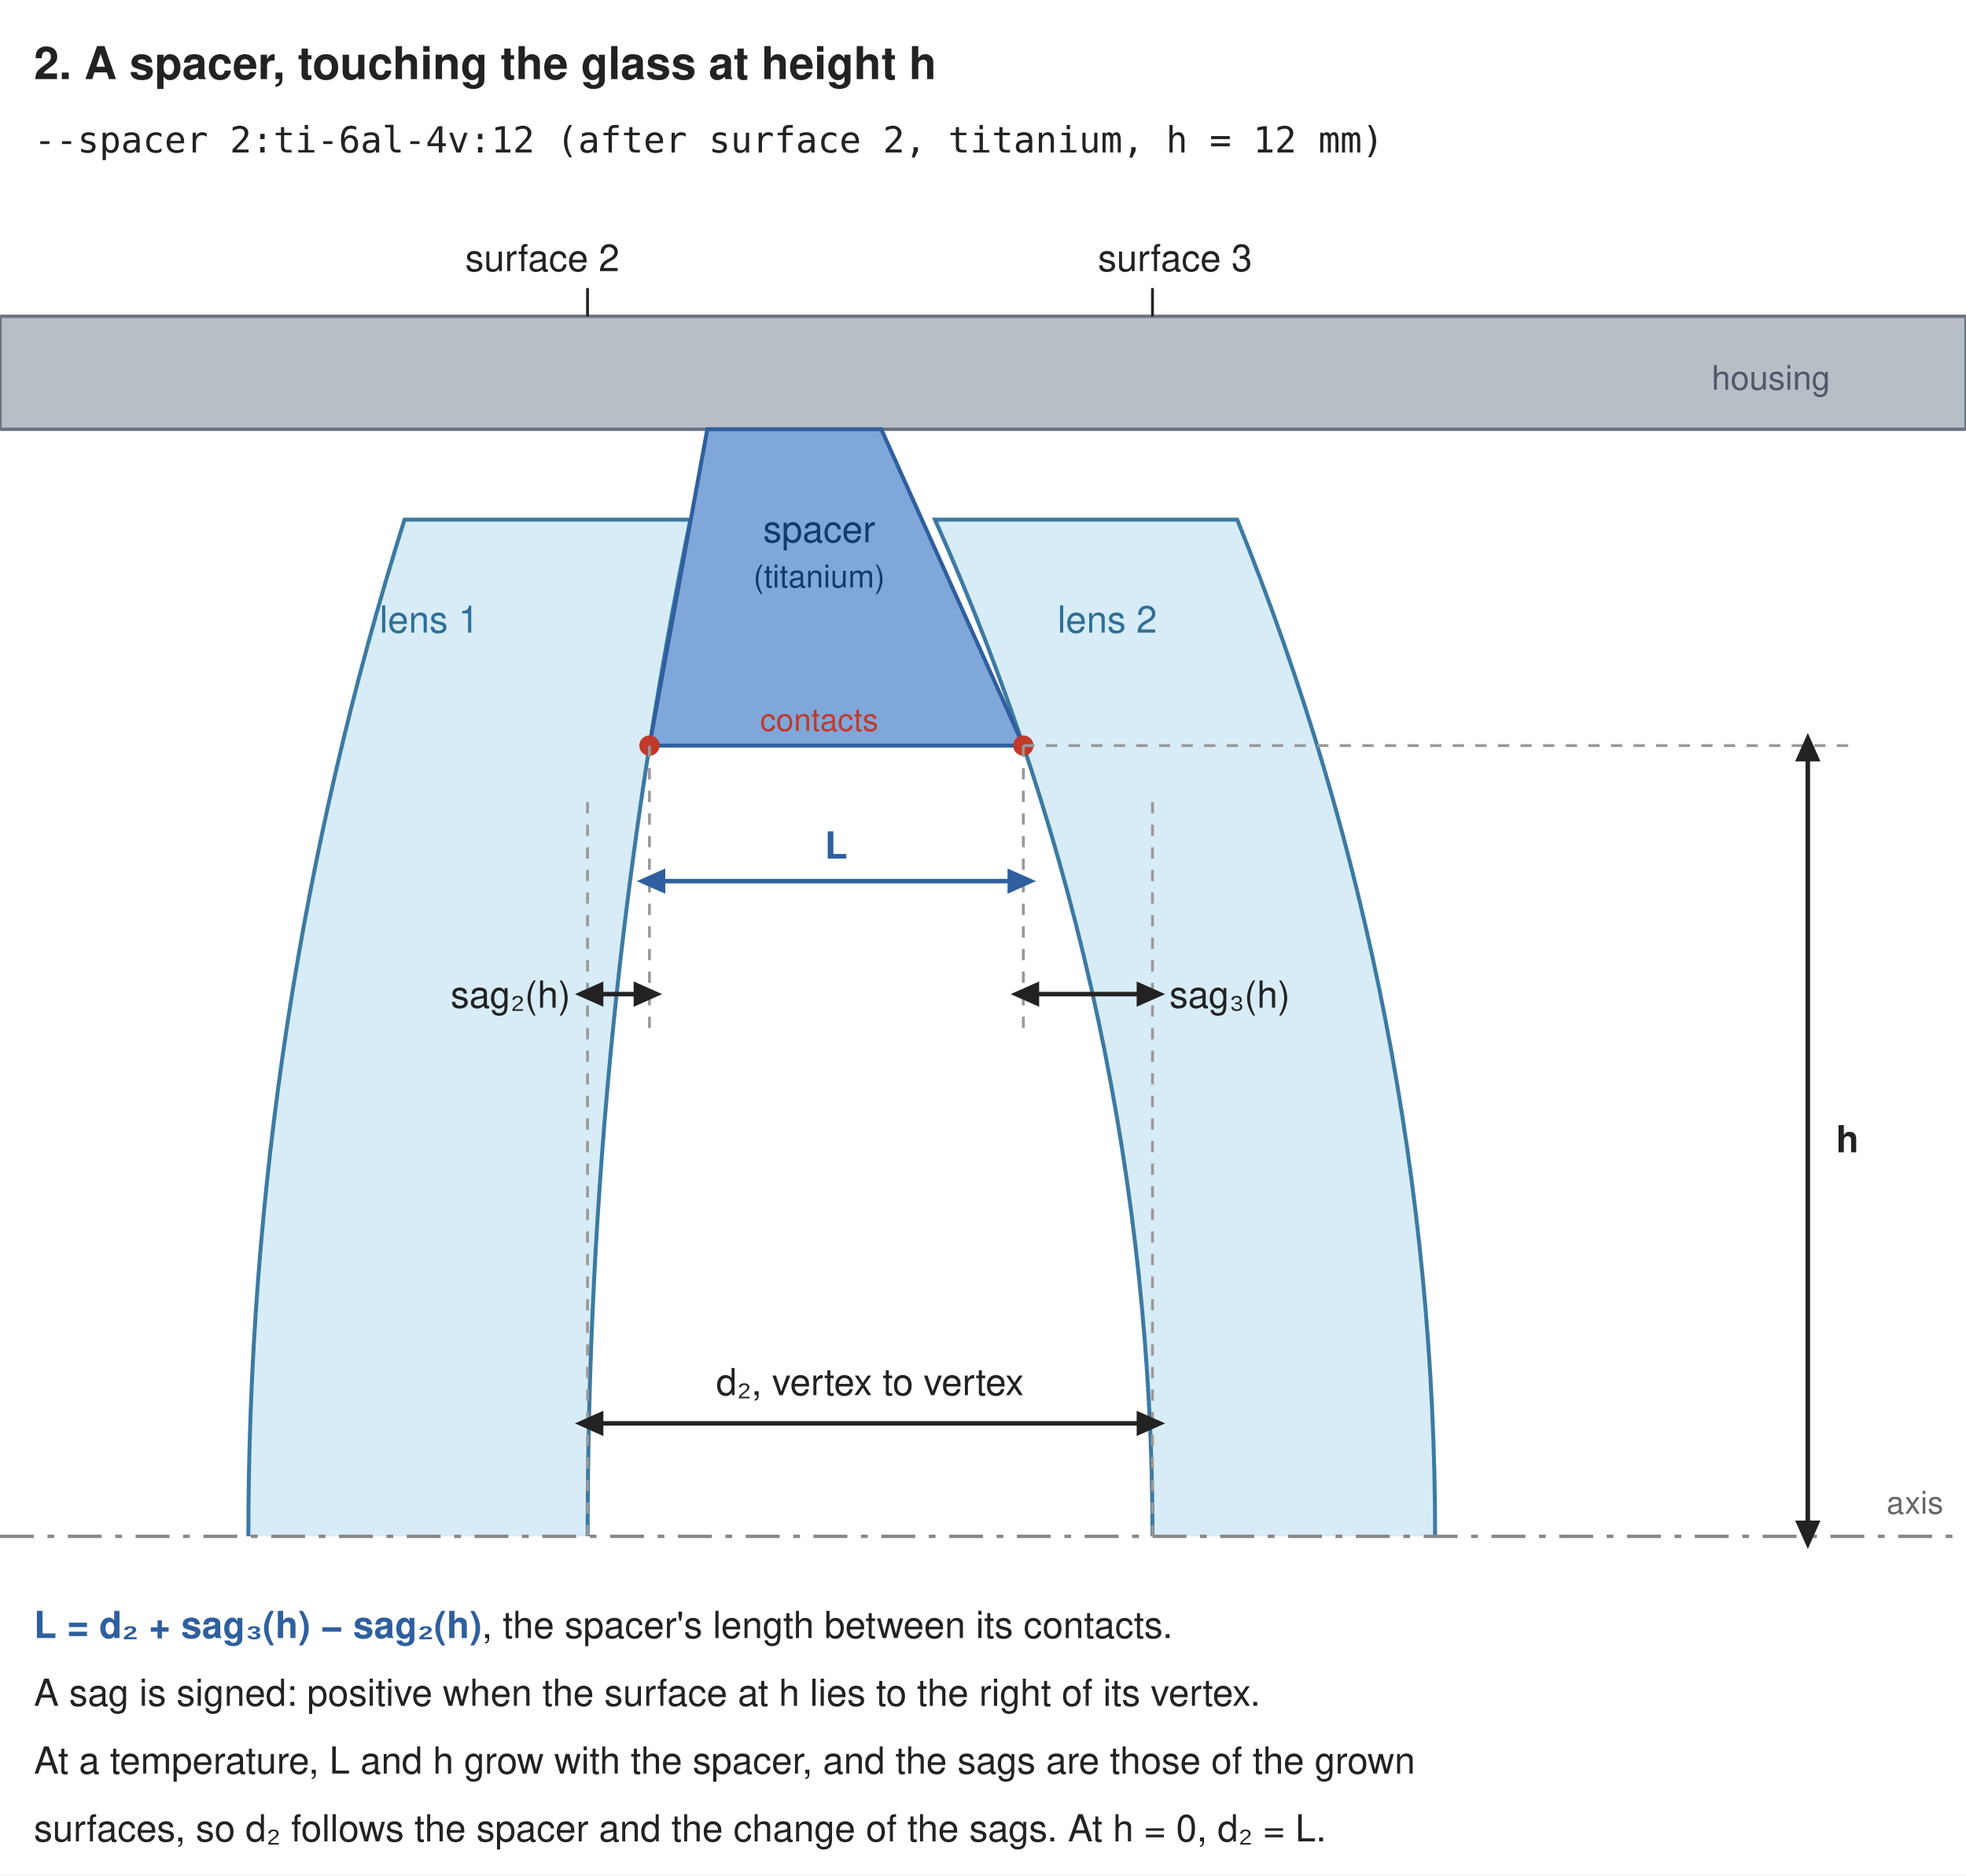
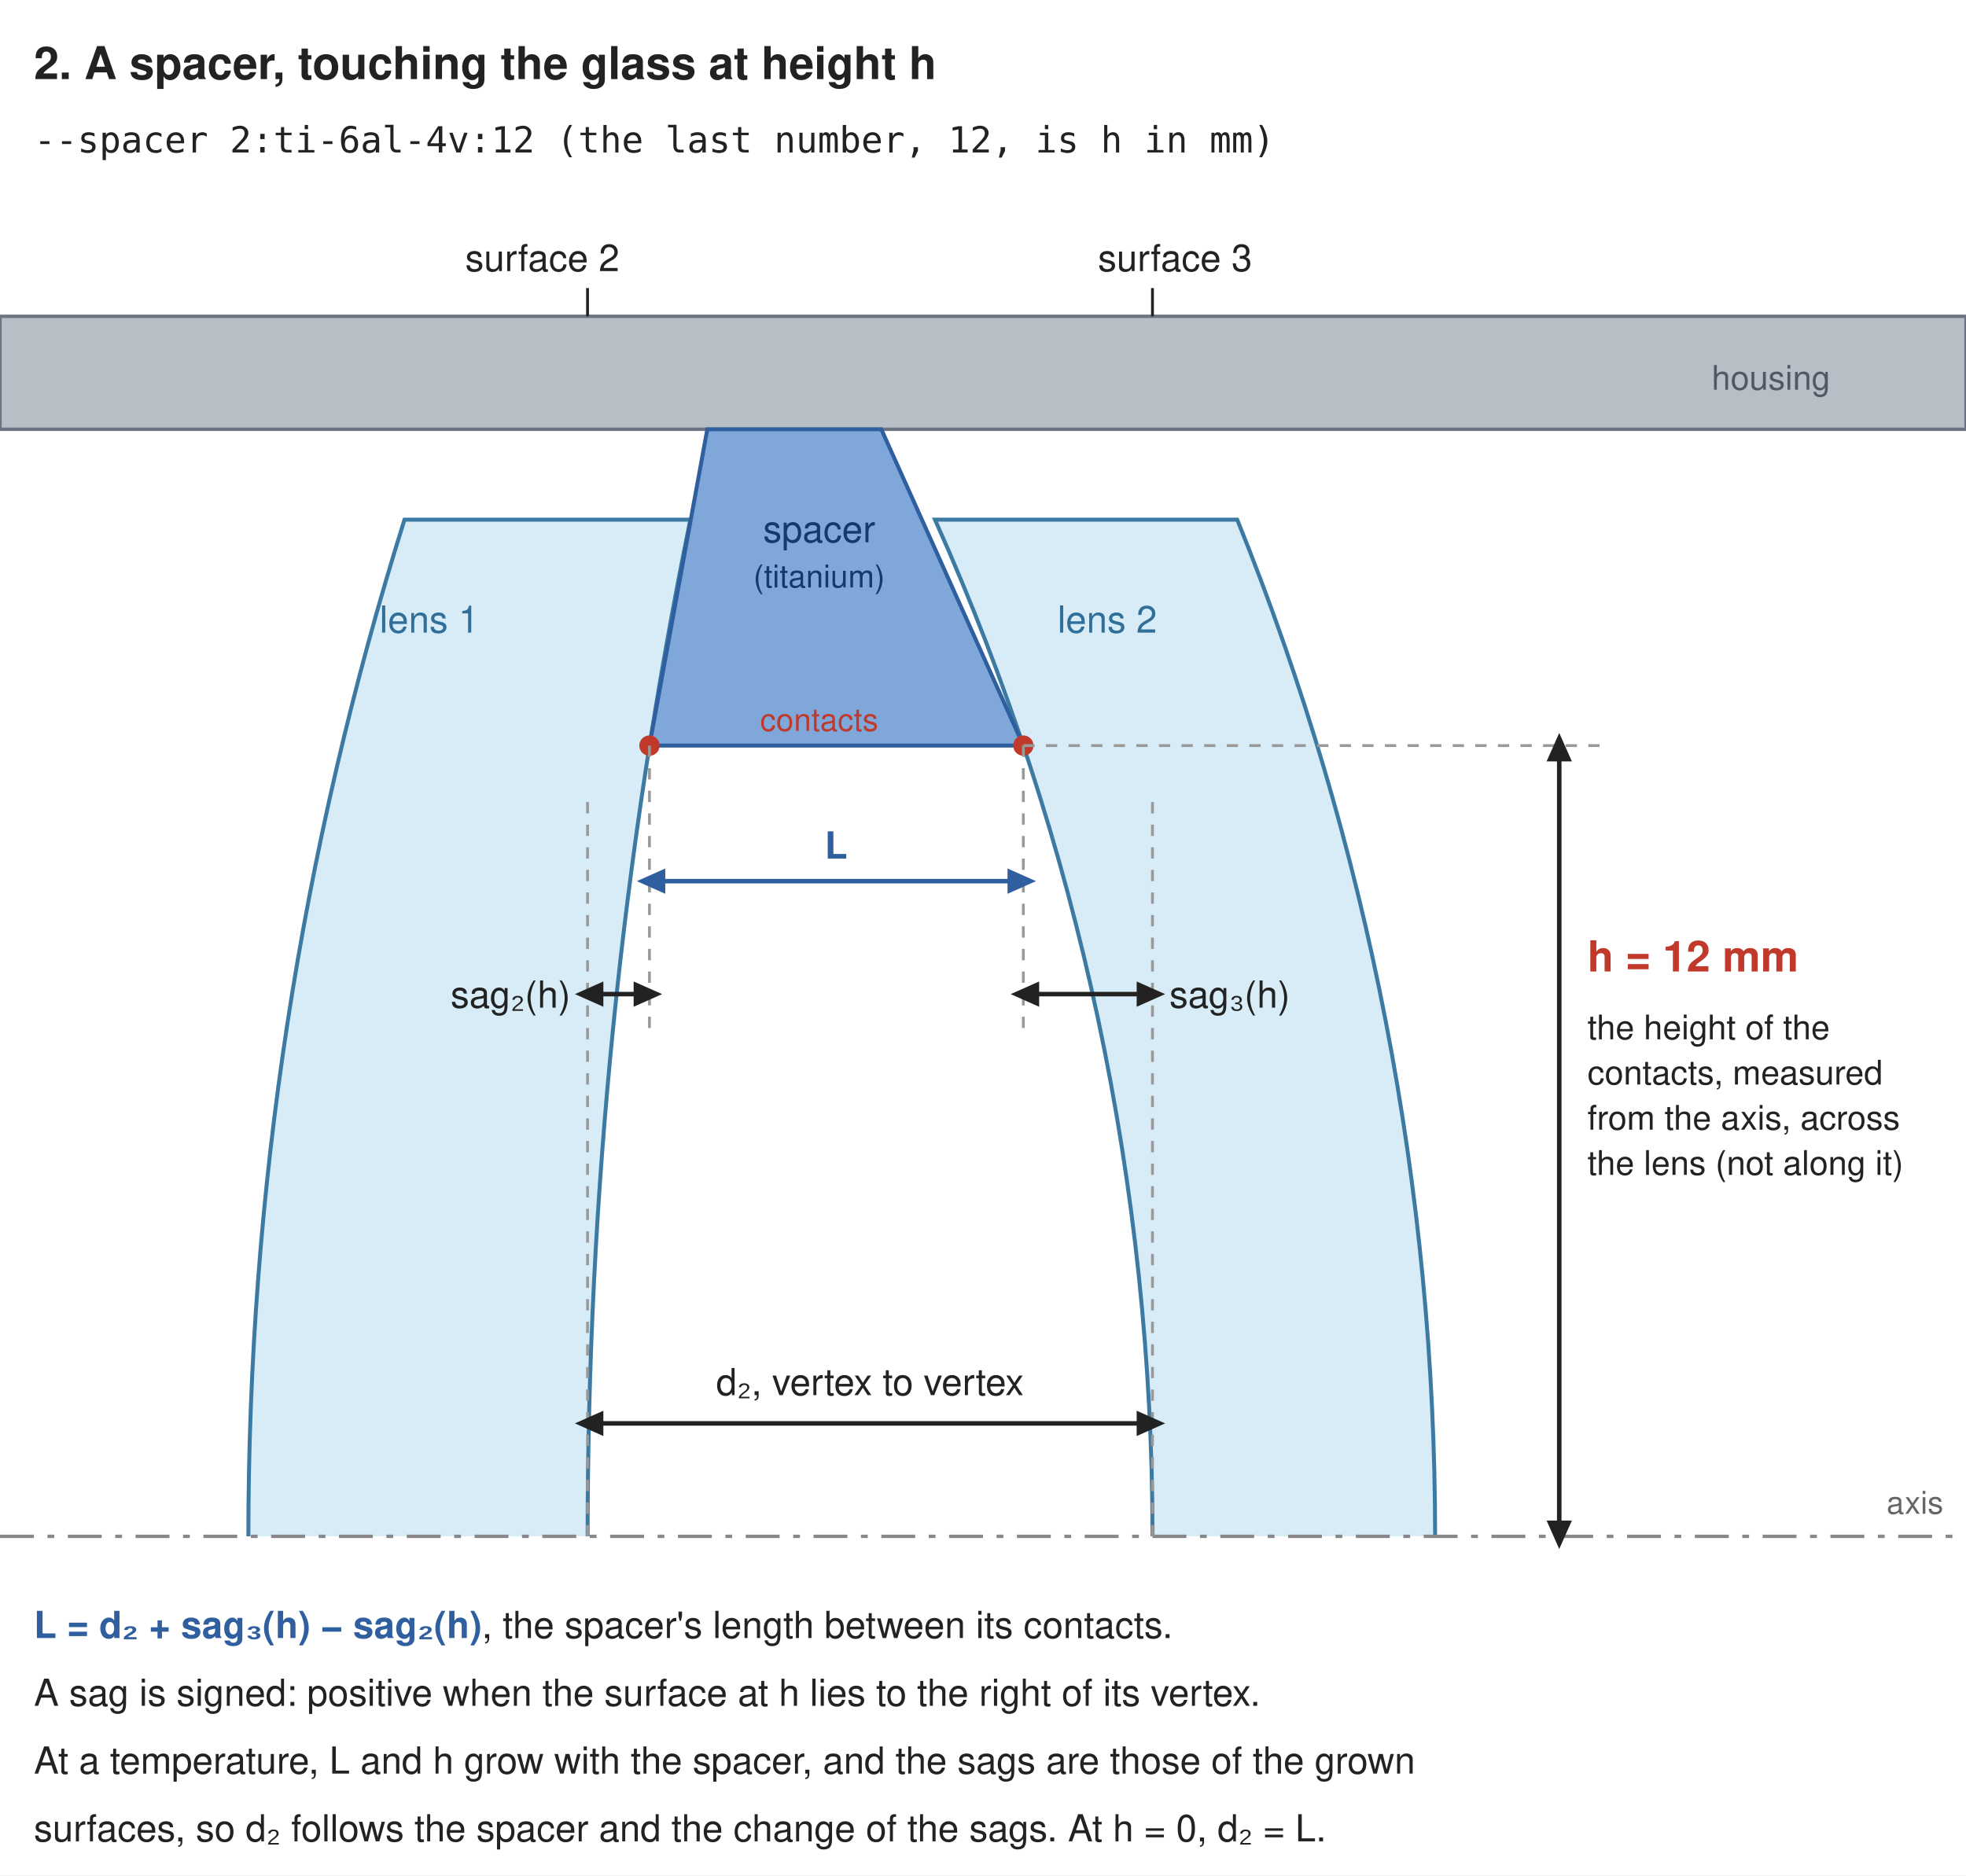
<svg xmlns="http://www.w3.org/2000/svg" width="696" height="664" viewBox="128 64 174 166" font-family="Segoe UI, Helvetica, Arial, sans-serif" font-size="3.3">
  <defs>
    <marker id="aK" viewBox="0 0 10 10" refX="5" refY="5" markerWidth="7" markerHeight="7" orient="auto-start-reverse">
      <path d="M0,1 L9,5 L0,9 z" fill="#222" />
    </marker>
    <marker id="aTi" viewBox="0 0 10 10" refX="5" refY="5" markerWidth="7" markerHeight="7" orient="auto-start-reverse">
      <path d="M0,1 L9,5 L0,9 z" fill="#2f5f9e" />
    </marker>
  </defs>
  <rect x="128" y="64" width="174" height="166" fill="#ffffff" />
  <text x="131" y="71" font-size="4" font-weight="bold" fill="#222">2. A spacer, touching the glass at height h</text>
-   <text x="131" y="77.5" font-family="Consolas, Menlo, monospace" font-size="3.2" fill="#222">--spacer 2:ti-6al-4v:12   (after surface 2, titanium, h = 12 mm)</text>
+   <text x="131" y="77.5" font-family="Consolas, Menlo, monospace" font-size="3.2" fill="#222">--spacer 2:ti-6al-4v:12    (the last number, 12, is h in mm)</text>
  <rect x="128" y="92" width="174" height="10" fill="#b8bec6" stroke="#6b7480" stroke-width="0.3" />
  <text x="290" y="98.5" text-anchor="end" font-size="3" fill="#4f5966">housing</text>
  <clipPath id="upper">
    <rect x="128" y="64" width="174" height="136" />
  </clipPath>
  <g fill="#d7ecf7" stroke="#3c7aa3" stroke-width="0.35" clip-path="url(#upper)">
    <path d="M163.8,110 A300,300 0 0 0 163.8,290 L189.1,290 A450,450 0 0 1 189.1,110 Z" />
    <path d="M210.75,110 A220,220 0 0 1 210.75,290 L237.5,290 A240,240 0 0 0 237.5,110 Z" />
  </g>
  <text x="166" y="120" text-anchor="middle" fill="#2f6f99">lens 1</text>
  <text x="226" y="120" text-anchor="middle" fill="#2f6f99">lens 2</text>
  <text x="176" y="88" text-anchor="middle" fill="#222">surface 2</text>
  <text x="232" y="88" text-anchor="middle" fill="#222">surface 3</text>
  <line x1="180" y1="89.5" x2="180" y2="92" stroke="#222" stroke-width="0.25" />
  <line x1="230" y1="89.5" x2="230" y2="92" stroke="#222" stroke-width="0.25" />
  <path d="M185.48,130 L190.6,102 L206,102 L218.57,130 Z" fill="#7fa7da" stroke="#2f5f9e" stroke-width="0.35" />
  <text x="200.5" y="112" text-anchor="middle" fill="#123a6b">spacer</text>
  <text x="200.5" y="116" text-anchor="middle" fill="#123a6b" font-size="2.8">(titanium)</text>
  <circle cx="185.48" cy="130" r="0.9" fill="#c0392b" />
  <circle cx="218.57" cy="130" r="0.9" fill="#c0392b" />
  <text x="200.5" y="128.7" text-anchor="middle" fill="#c0392b" font-size="2.8">contacts</text>
  <line x1="128" y1="200" x2="302" y2="200" stroke="#888" stroke-width="0.3" stroke-dasharray="3 1.2 0.6 1.2" />
  <text x="300" y="198" text-anchor="end" font-size="2.8" fill="#666">axis</text>
  <g stroke="#999" stroke-width="0.25" stroke-dasharray="1 1">
    <line x1="180" y1="200" x2="180" y2="134" />
    <line x1="230" y1="200" x2="230" y2="134" />
    <line x1="185.48" y1="130" x2="185.48" y2="156" />
    <line x1="218.57" y1="130" x2="218.57" y2="156" />
-     <line x1="218.57" y1="130" x2="292" y2="130" />
+     <line x1="218.57" y1="130" x2="270" y2="130" />
  </g>
  <g stroke-width="0.4">
    <line x1="185.48" y1="142" x2="218.57" y2="142" stroke="#2f5f9e" marker-start="url(#aTi)" marker-end="url(#aTi)" />
    <line x1="180" y1="152" x2="185.48" y2="152" stroke="#222" marker-start="url(#aK)" marker-end="url(#aK)" />
    <line x1="218.57" y1="152" x2="230" y2="152" stroke="#222" marker-start="url(#aK)" marker-end="url(#aK)" />
    <line x1="180" y1="190" x2="230" y2="190" stroke="#222" marker-start="url(#aK)" marker-end="url(#aK)" />
-     <line x1="288" y1="200" x2="288" y2="130" stroke="#222" marker-start="url(#aK)" marker-end="url(#aK)" />
+     <line x1="266" y1="200" x2="266" y2="130" stroke="#222" marker-start="url(#aK)" marker-end="url(#aK)" />
  </g>
  <text x="202" y="140" text-anchor="middle" fill="#2f5f9e" font-weight="bold">L</text>
  <text x="178.5" y="153.2" text-anchor="end" fill="#222">sag₂(h)</text>
  <text x="231.5" y="153.2" fill="#222">sag₃(h)</text>
  <text x="205" y="187.5" text-anchor="middle" fill="#222">d₂, vertex to vertex</text>
-   <text x="290.5" y="166" fill="#222" font-weight="bold">h</text>
+   <text x="268.5" y="150" fill="#c0392b" font-weight="bold" font-size="3.8">h = 12 mm</text>
+   <text x="268.5" y="156" fill="#222" font-size="3">the height of the</text>
+   <text x="268.5" y="160" fill="#222" font-size="3">contacts, measured</text>
+   <text x="268.5" y="164" fill="#222" font-size="3">from the axis, across</text>
+   <text x="268.5" y="168" fill="#222" font-size="3">the lens (not along it)</text>
  <text x="131" y="209" fill="#222">
    <tspan font-weight="bold" fill="#2f5f9e">L = d₂ + sag₃(h) − sag₂(h)</tspan>, the spacer's length between its contacts.</text>
  <text x="131" y="215" fill="#222">A sag is signed: positive when the surface at h lies to the right of its vertex.</text>
  <text x="131" y="221" fill="#222">At a temperature, L and h grow with the spacer, and the sags are those of the grown</text>
  <text x="131" y="227" fill="#222">surfaces, so d₂ follows the spacer and the change of the sags. At h = 0, d₂ = L.</text>
</svg>
